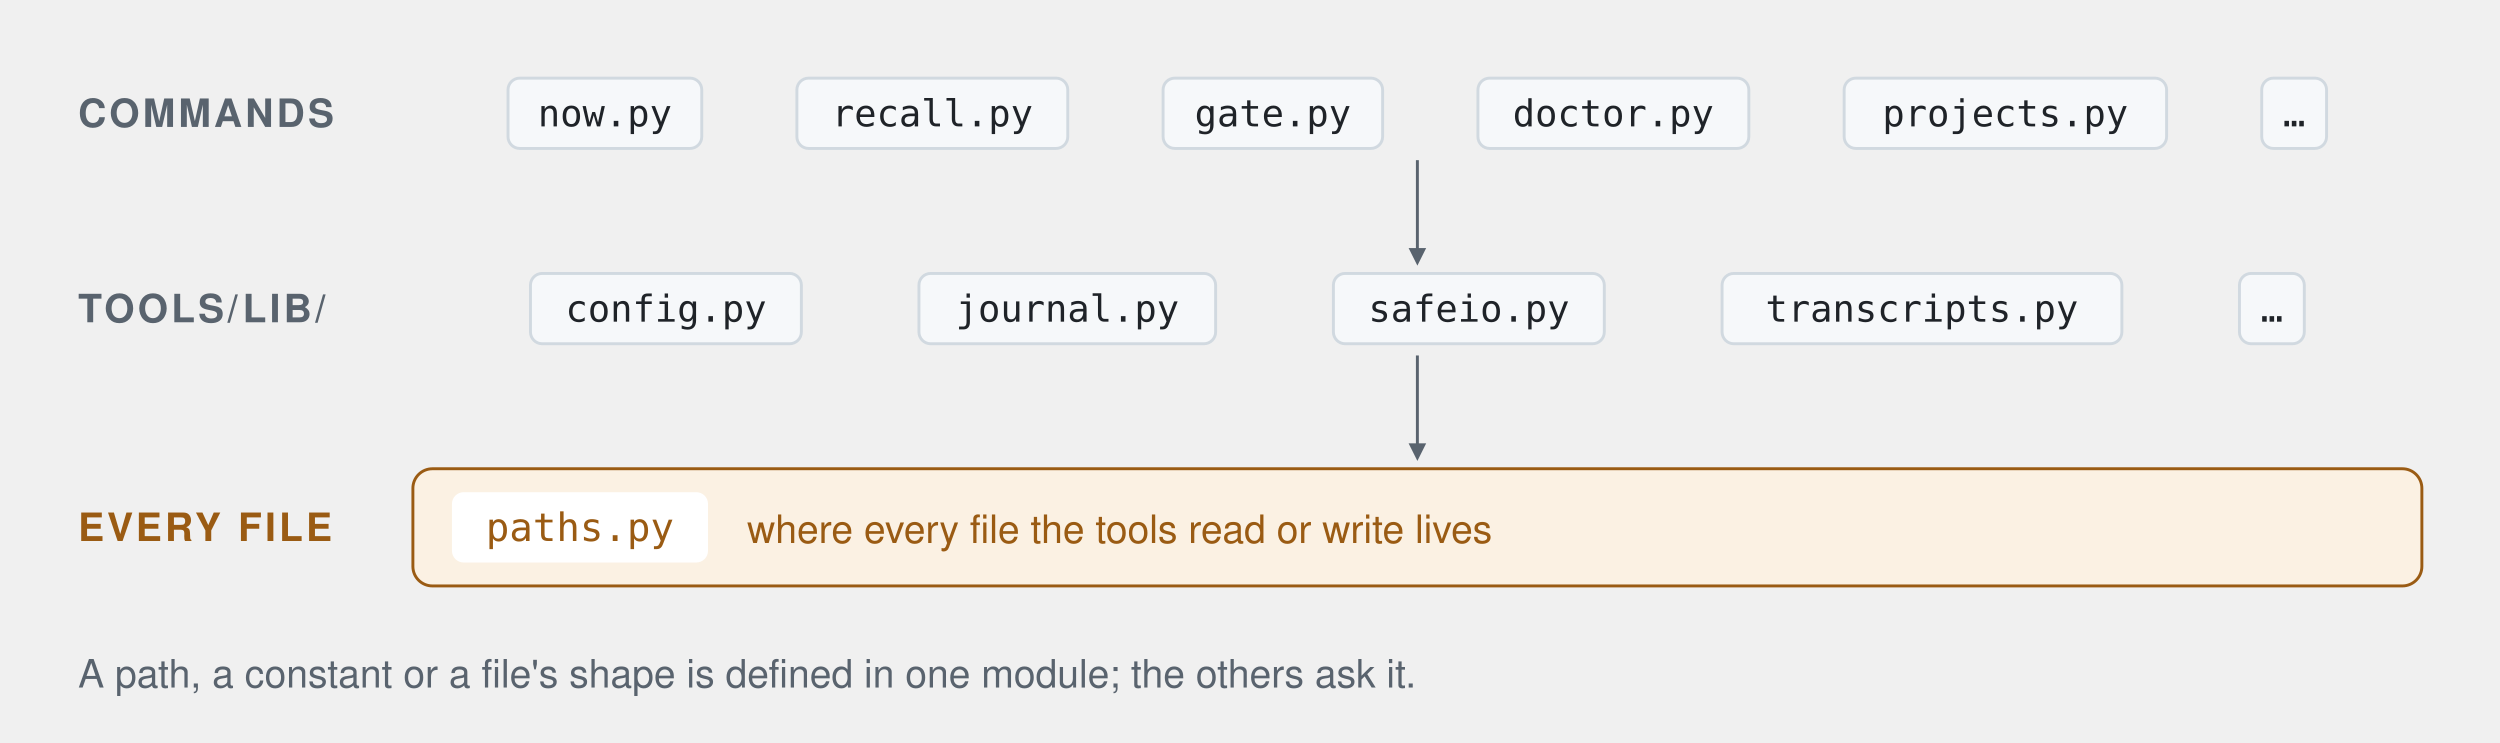
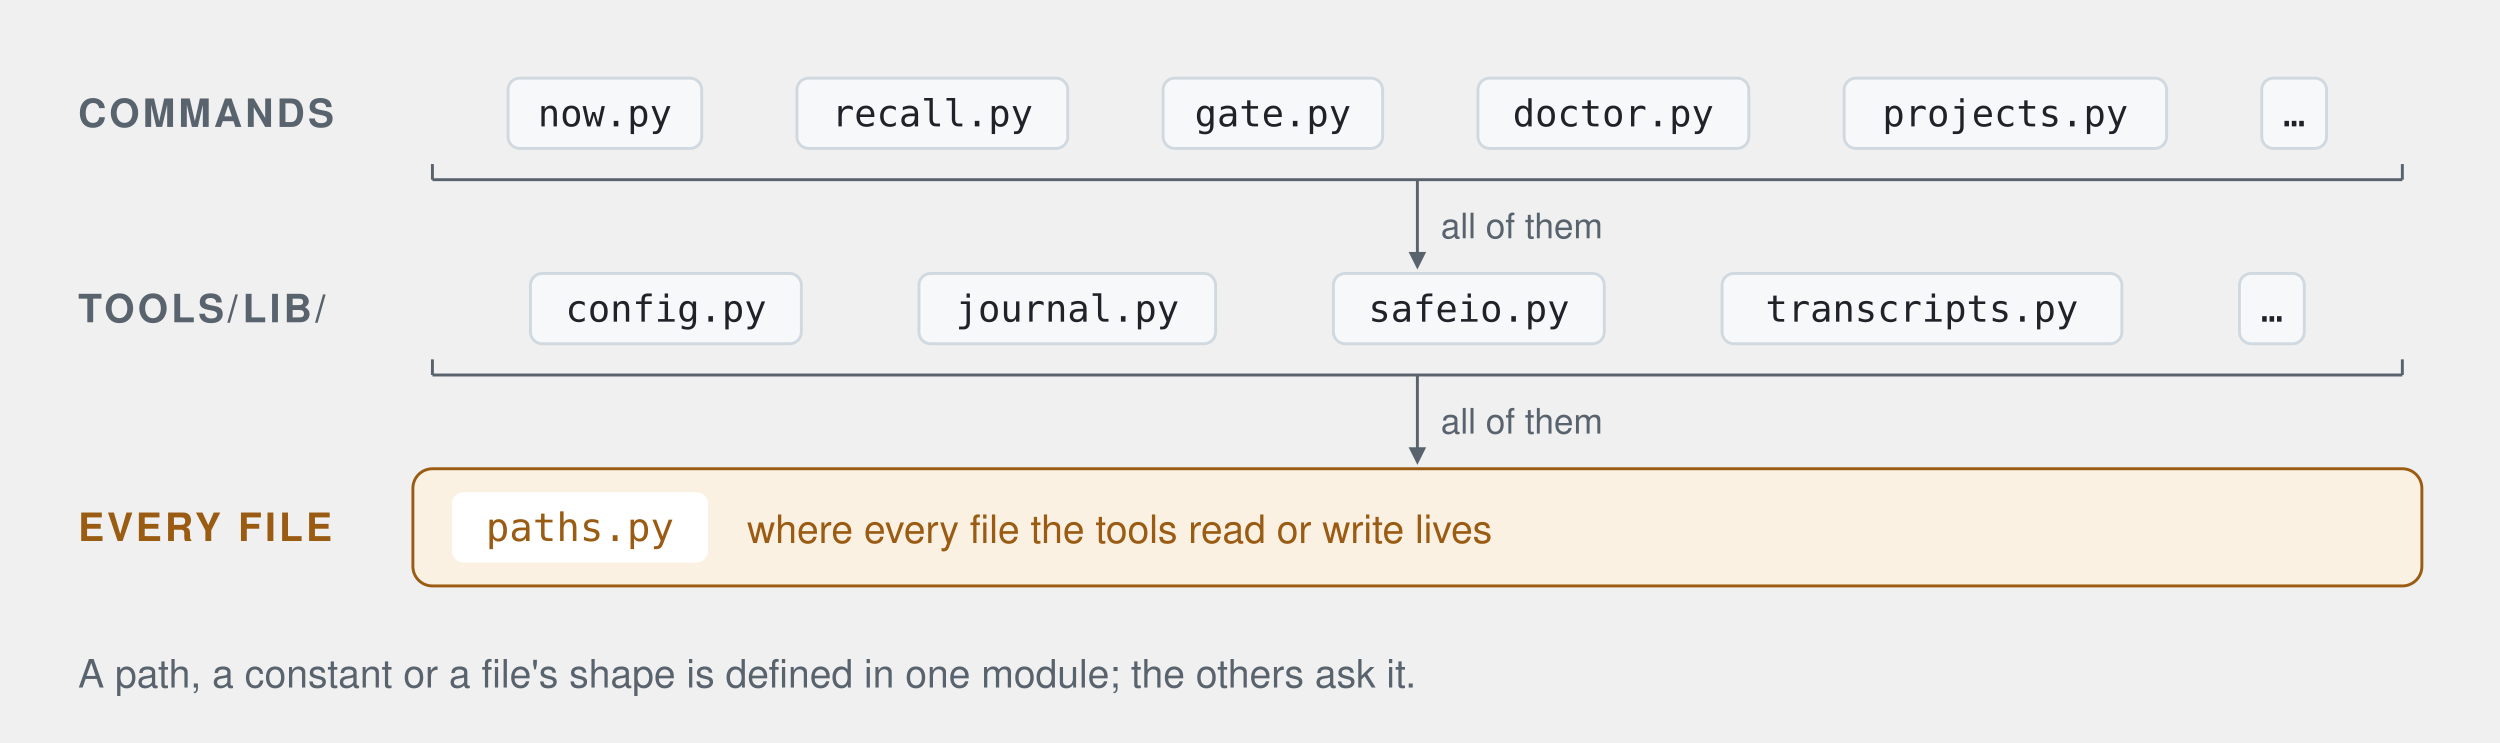
<svg xmlns="http://www.w3.org/2000/svg" viewBox="0 0 1280 380" width="1280" height="380" role="img" aria-labelledby="t d">
  <text x="40" y="65" font-size="20" font-family="ui-sans-serif, -apple-system, 'Segoe UI', Helvetica, Arial, sans-serif" fill="#59636e" font-weight="600" letter-spacing="1.6">COMMANDS</text>
  <rect x="260.1" y="40" width="99.2" height="36" rx="6" fill="#f6f8fa" stroke="#d1d9e0" stroke-width="1.5" />
  <text x="309.7" y="64.7" font-size="19" font-family="ui-monospace, SFMono-Regular, Menlo, Consolas, monospace" fill="#1f2328" text-anchor="middle">now.py</text>
  <rect x="408" y="40" width="138.7" height="36" rx="6" fill="#f6f8fa" stroke="#d1d9e0" stroke-width="1.5" />
  <text x="477.4" y="64.7" font-size="19" font-family="ui-monospace, SFMono-Regular, Menlo, Consolas, monospace" fill="#1f2328" text-anchor="middle">recall.py</text>
  <rect x="595.5" y="40" width="112.4" height="36" rx="6" fill="#f6f8fa" stroke="#d1d9e0" stroke-width="1.5" />
  <text x="651.7" y="64.7" font-size="19" font-family="ui-monospace, SFMono-Regular, Menlo, Consolas, monospace" fill="#1f2328" text-anchor="middle">gate.py</text>
  <rect x="756.7" y="40" width="138.7" height="36" rx="6" fill="#f6f8fa" stroke="#d1d9e0" stroke-width="1.5" />
  <text x="826" y="64.7" font-size="19" font-family="ui-monospace, SFMono-Regular, Menlo, Consolas, monospace" fill="#1f2328" text-anchor="middle">doctor.py</text>
  <rect x="944.2" y="40" width="165.1" height="36" rx="6" fill="#f6f8fa" stroke="#d1d9e0" stroke-width="1.5" />
  <text x="1026.7" y="64.7" font-size="19" font-family="ui-monospace, SFMono-Regular, Menlo, Consolas, monospace" fill="#1f2328" text-anchor="middle">projects.py</text>
  <rect x="1158" y="40" width="33.2" height="36" rx="6" fill="#f6f8fa" stroke="#d1d9e0" stroke-width="1.5" />
  <text x="1174.6" y="64.7" font-size="19" font-family="ui-monospace, SFMono-Regular, Menlo, Consolas, monospace" fill="#1f2328" text-anchor="middle">…</text>
-   <line x1="725.7" y1="82" x2="725.7" y2="128.8" stroke="#59636e" stroke-width="1.5" />
-   <path d="M725.7 136L721.2 127L730.2 127Z" fill="#59636e" />
+   <line x1="221.4" y1="92" x2="1230" y2="92" stroke="#59636e" stroke-width="1.5" />
+   <line x1="221.4" y1="92" x2="221.4" y2="84" stroke="#59636e" stroke-width="1.5" />
+   <line x1="1230" y1="92" x2="1230" y2="84" stroke="#59636e" stroke-width="1.5" />
+   <line x1="725.7" y1="92" x2="725.7" y2="130.8" stroke="#59636e" stroke-width="1.5" />
+   <path d="M725.7 138L721.2 129L730.2 129Z" fill="#59636e" />
+   <text x="737.7" y="122" font-size="18" font-family="ui-sans-serif, -apple-system, 'Segoe UI', Helvetica, Arial, sans-serif" fill="#59636e">all of them</text>
  <text x="40" y="165" font-size="20" font-family="ui-sans-serif, -apple-system, 'Segoe UI', Helvetica, Arial, sans-serif" fill="#59636e" font-weight="600" letter-spacing="1.6">TOOLS/LIB/</text>
  <rect x="271.6" y="140" width="138.7" height="36" rx="6" fill="#f6f8fa" stroke="#d1d9e0" stroke-width="1.5" />
  <text x="341" y="164.7" font-size="19" font-family="ui-monospace, SFMono-Regular, Menlo, Consolas, monospace" fill="#1f2328" text-anchor="middle">config.py</text>
  <rect x="470.5" y="140" width="151.9" height="36" rx="6" fill="#f6f8fa" stroke="#d1d9e0" stroke-width="1.5" />
  <text x="546.5" y="164.7" font-size="19" font-family="ui-monospace, SFMono-Regular, Menlo, Consolas, monospace" fill="#1f2328" text-anchor="middle">journal.py</text>
  <rect x="682.7" y="140" width="138.7" height="36" rx="6" fill="#f6f8fa" stroke="#d1d9e0" stroke-width="1.5" />
  <text x="752.1" y="164.7" font-size="19" font-family="ui-monospace, SFMono-Regular, Menlo, Consolas, monospace" fill="#1f2328" text-anchor="middle">safeio.py</text>
  <rect x="881.7" y="140" width="204.7" height="36" rx="6" fill="#f6f8fa" stroke="#d1d9e0" stroke-width="1.5" />
  <text x="984" y="164.7" font-size="19" font-family="ui-monospace, SFMono-Regular, Menlo, Consolas, monospace" fill="#1f2328" text-anchor="middle">transcripts.py</text>
  <rect x="1146.6" y="140" width="33.2" height="36" rx="6" fill="#f6f8fa" stroke="#d1d9e0" stroke-width="1.5" />
  <text x="1163.2" y="164.7" font-size="19" font-family="ui-monospace, SFMono-Regular, Menlo, Consolas, monospace" fill="#1f2328" text-anchor="middle">…</text>
-   <line x1="725.7" y1="182" x2="725.7" y2="228.8" stroke="#59636e" stroke-width="1.5" />
-   <path d="M725.7 236L721.2 227L730.2 227Z" fill="#59636e" />
+   <line x1="221.4" y1="192" x2="1230" y2="192" stroke="#59636e" stroke-width="1.5" />
+   <line x1="221.4" y1="192" x2="221.4" y2="184" stroke="#59636e" stroke-width="1.5" />
+   <line x1="1230" y1="192" x2="1230" y2="184" stroke="#59636e" stroke-width="1.5" />
+   <line x1="725.7" y1="192" x2="725.7" y2="230.8" stroke="#59636e" stroke-width="1.5" />
+   <path d="M725.7 238L721.2 229L730.2 229Z" fill="#59636e" />
+   <text x="737.7" y="222" font-size="18" font-family="ui-sans-serif, -apple-system, 'Segoe UI', Helvetica, Arial, sans-serif" fill="#59636e">all of them</text>
  <text x="40" y="277" font-size="20" font-family="ui-sans-serif, -apple-system, 'Segoe UI', Helvetica, Arial, sans-serif" fill="#9a5b13" font-weight="600" letter-spacing="1.6">EVERY FILE</text>
  <rect x="211.4" y="240" width="1028.6" height="60" rx="10" fill="#fbf1e3" stroke="#9a5b13" stroke-width="1.5" />
  <rect x="231.4" y="252" width="131.1" height="36" rx="6" fill="#ffffff" />
  <text x="296.9" y="277" font-size="20" font-family="ui-monospace, SFMono-Regular, Menlo, Consolas, monospace" fill="#9a5b13" text-anchor="middle">paths.py</text>
  <text x="382.5" y="278" font-size="20" font-family="ui-sans-serif, -apple-system, 'Segoe UI', Helvetica, Arial, sans-serif" fill="#9a5b13">where every file the tools read or write lives</text>
  <text x="40" y="352" font-size="20" font-family="ui-sans-serif, -apple-system, 'Segoe UI', Helvetica, Arial, sans-serif" fill="#59636e">A path, a constant or a file's shape is defined in one module; the others ask it.</text>
</svg>
